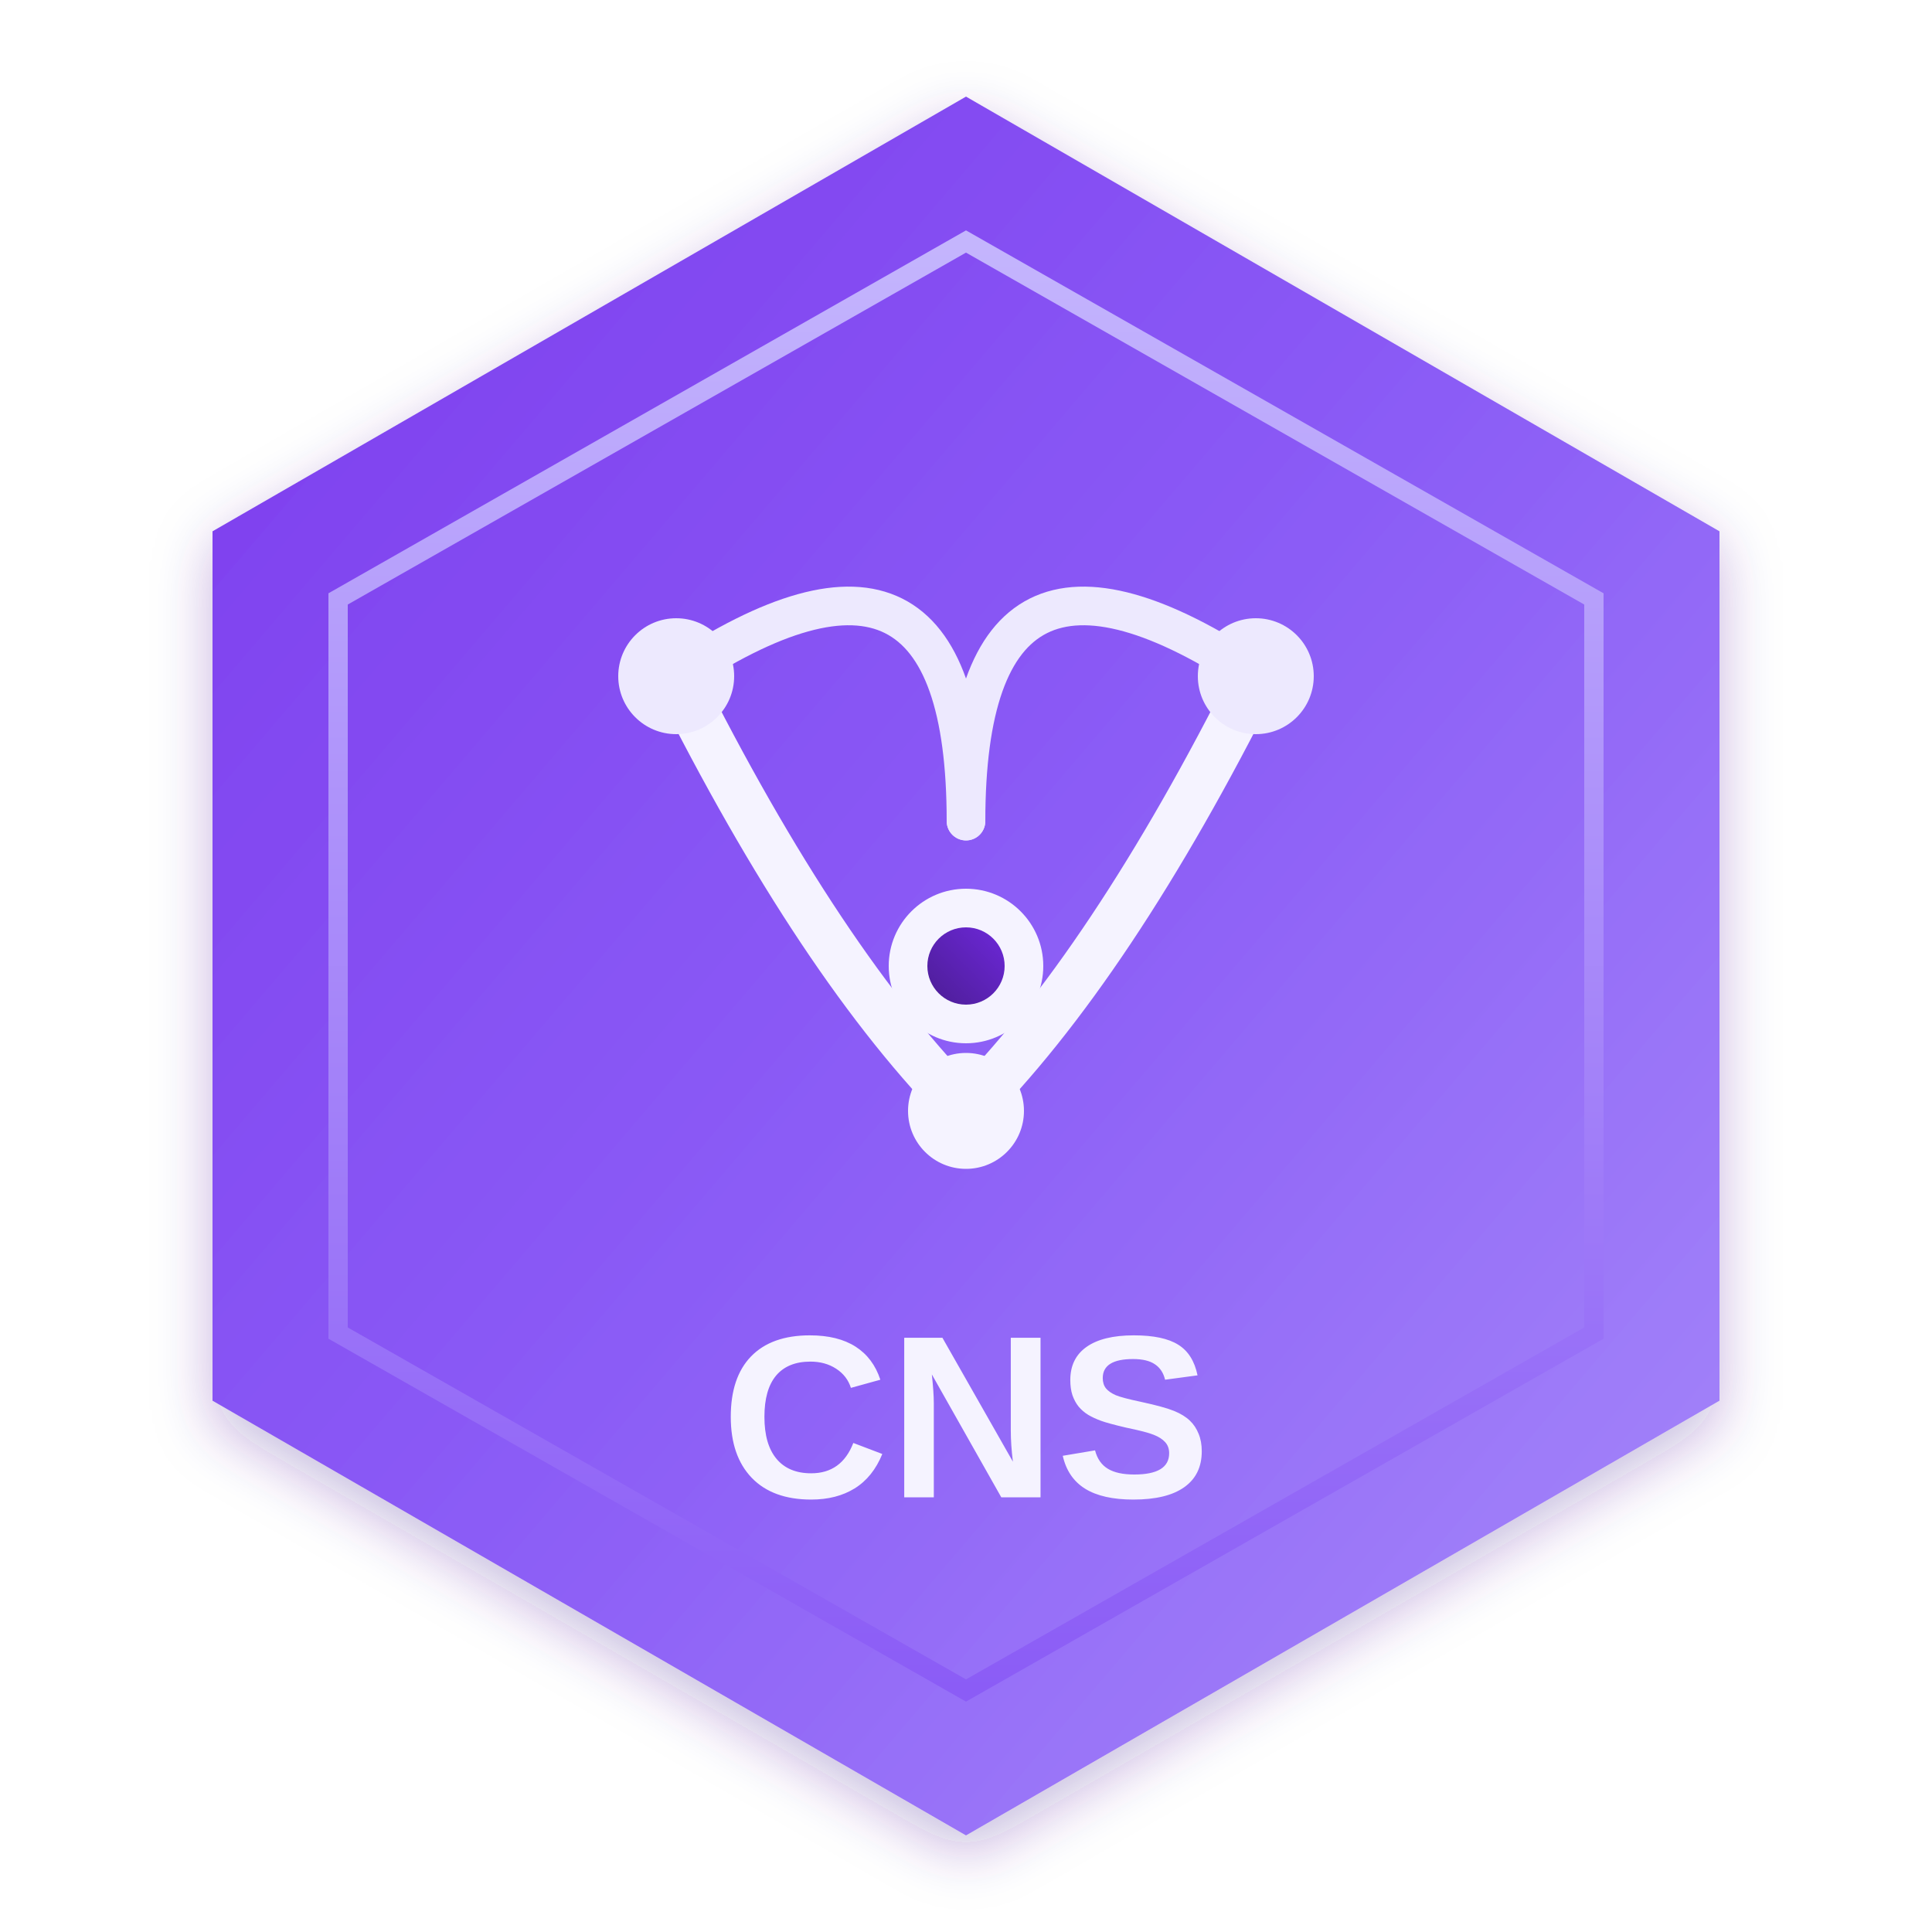
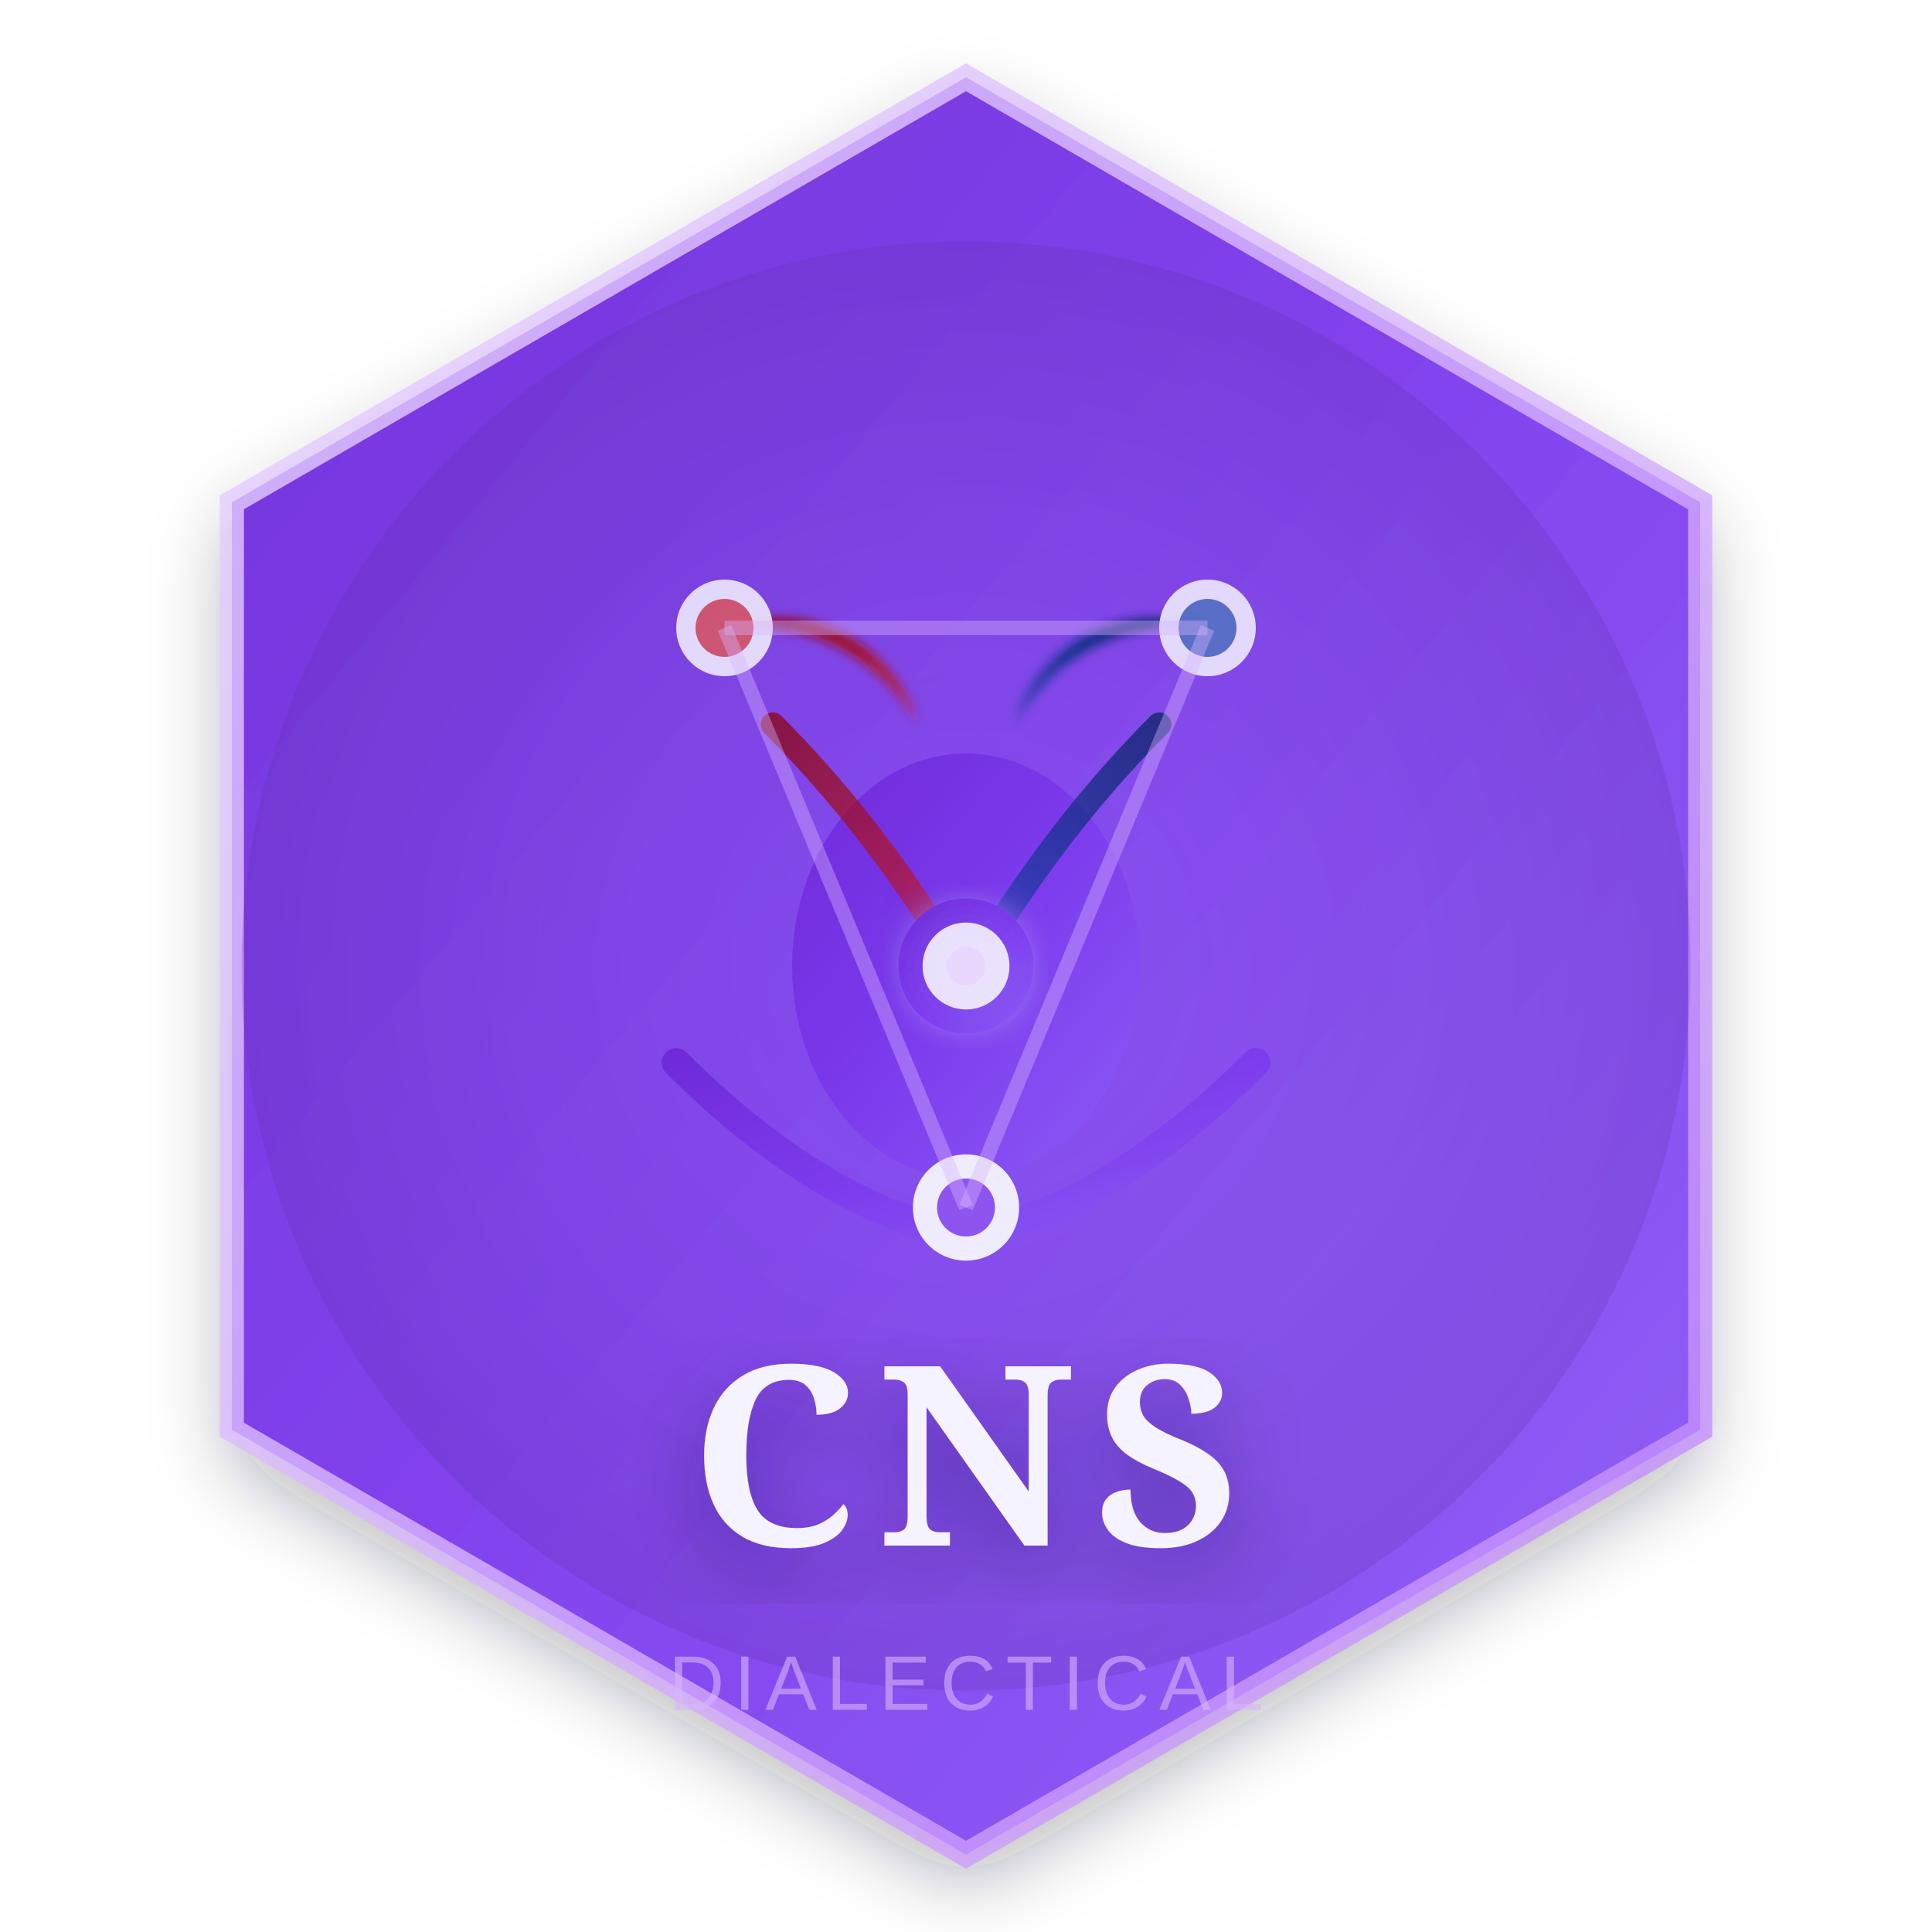
<svg xmlns="http://www.w3.org/2000/svg" viewBox="0 0 200 200" width="200" height="200">
  <defs>
+     <linearGradient id="thesisGradient" x1="0%" y1="0%" x2="100%" y2="100%">
+       <stop offset="0%" style="stop-color:#8B0000;stop-opacity:1" />
+       <stop offset="100%" style="stop-color:#C41E3A;stop-opacity:1" />
+     </linearGradient>
+     <linearGradient id="antithesisGradient" x1="100%" y1="0%" x2="0%" y2="100%">
+       <stop offset="0%" style="stop-color:#00205B;stop-opacity:1" />
+       <stop offset="100%" style="stop-color:#1E40AF;stop-opacity:1" />
+     </linearGradient>
    <linearGradient id="synthesisGradient" x1="0%" y1="0%" x2="100%" y2="100%">
-       <stop offset="0%" style="stop-color:#7C3AED;stop-opacity:1" />
-       <stop offset="50%" style="stop-color:#8B5CF6;stop-opacity:1" />
-       <stop offset="100%" style="stop-color:#A78BFA;stop-opacity:1" />
-     </linearGradient>
-     <linearGradient id="darkGradient" x1="0%" y1="100%" x2="100%" y2="0%">
-       <stop offset="0%" style="stop-color:#4C1D95;stop-opacity:1" />
-       <stop offset="100%" style="stop-color:#6D28D9;stop-opacity:1" />
-     </linearGradient>
-     <linearGradient id="accentGradient" x1="0%" y1="0%" x2="0%" y2="100%">
-       <stop offset="0%" style="stop-color:#C4B5FD;stop-opacity:1" />
+       <stop offset="0%" style="stop-color:#6D28D9;stop-opacity:1" />
+       <stop offset="50%" style="stop-color:#7C3AED;stop-opacity:1" />
      <stop offset="100%" style="stop-color:#8B5CF6;stop-opacity:1" />
    </linearGradient>
-     <filter id="shadow" x="-20%" y="-20%" width="140%" height="140%">
-       <feDropShadow dx="0" dy="2" stdDeviation="3" flood-color="#4C1D95" flood-opacity="0.3" />
+     <radialGradient id="depthGradient" cx="50%" cy="50%" r="60%">
+       <stop offset="0%" style="stop-color:#A78BFA;stop-opacity:0.4" />
+       <stop offset="100%" style="stop-color:#4C1D95;stop-opacity:0.8" />
+     </radialGradient>
+     <linearGradient id="borderGradient" x1="0%" y1="0%" x2="100%" y2="100%">
+       <stop offset="0%" style="stop-color:#E9D5FF;stop-opacity:1" />
+       <stop offset="50%" style="stop-color:#D8B4FE;stop-opacity:1" />
+       <stop offset="100%" style="stop-color:#C084FC;stop-opacity:1" />
+     </linearGradient>
+     <filter id="glow">
+       <feGaussianBlur stdDeviation="2" result="coloredBlur" />
+       <feMerge>
+         <feMergeNode in="coloredBlur" />
+         <feMergeNode in="SourceGraphic" />
+       </feMerge>
+     </filter>
+     <filter id="shadow" x="-30%" y="-30%" width="160%" height="160%">
+       <feDropShadow dx="0" dy="3" stdDeviation="4" flood-color="#1A1A2E" flood-opacity="0.35" />
+     </filter>
+     <filter id="softBlur">
+       <feGaussianBlur in="SourceGraphic" stdDeviation="0.5" />
    </filter>
  </defs>
-   <polygon points="100,10 178,55 178,145 100,190 22,145 22,55" fill="url(#synthesisGradient)" filter="url(#shadow)" />
-   <polygon points="100,25 165,62 165,138 100,175 35,138 35,62" fill="none" stroke="url(#accentGradient)" stroke-width="2" />
-   <path d="M 70,70 Q 100,50 100,85" fill="none" stroke="#EDE9FE" stroke-width="4" stroke-linecap="round" />
-   <path d="M 130,70 Q 100,50 100,85" fill="none" stroke="#EDE9FE" stroke-width="4" stroke-linecap="round" />
-   <path d="M 70,70 Q 85,100 100,115 Q 115,100 130,70" fill="none" stroke="#F5F3FF" stroke-width="5" stroke-linecap="round" />
-   <circle cx="100" cy="100" r="8" fill="#F5F3FF" />
-   <circle cx="100" cy="100" r="4" fill="url(#darkGradient)" />
-   <circle cx="70" cy="70" r="6" fill="#EDE9FE" />
-   <circle cx="130" cy="70" r="6" fill="#EDE9FE" />
-   <circle cx="100" cy="115" r="6" fill="#F5F3FF" />
-   <text x="100" y="155" font-family="Arial, Helvetica, sans-serif" font-size="24" font-weight="bold" fill="#F5F3FF" text-anchor="middle">CNS</text>
+   <polygon points="100,8 176,52 176,148 100,192 24,148 24,52" fill="url(#synthesisGradient)" filter="url(#shadow)" opacity="0.95" />
+   <polygon points="100,8 176,52 176,148 100,192 24,148 24,52" fill="none" stroke="url(#borderGradient)" stroke-width="2.5" opacity="0.8" />
+   <circle cx="100" cy="100" r="75" fill="url(#depthGradient)" opacity="0.3" />
+   <path d="M 75,65 A 20,20 0 0,1 95,75 A 15,15 0 0,0 75,65" fill="url(#thesisGradient)" filter="url(#softBlur)" opacity="0.9" />
+   <path d="M 125,65 A 20,20 0 0,0 105,75 A 15,15 0 0,1 125,65" fill="url(#antithesisGradient)" filter="url(#softBlur)" opacity="0.9" />
+   <ellipse cx="100" cy="100" rx="18" ry="22" fill="url(#synthesisGradient)" opacity="0.95" />
+   <path d="M 70,110 Q 85,125 100,128 Q 115,125 130,110" fill="none" stroke="url(#synthesisGradient)" stroke-width="3" stroke-linecap="round" opacity="0.9" />
+   <path d="M 80,75 Q 90,85 98,98" fill="none" stroke="url(#thesisGradient)" stroke-width="2.5" stroke-linecap="round" opacity="0.7" />
+   <path d="M 120,75 Q 110,85 102,98" fill="none" stroke="url(#antithesisGradient)" stroke-width="2.5" stroke-linecap="round" opacity="0.7" />
+   <g filter="url(#glow)">
+     <circle cx="100" cy="100" r="7" fill="url(#synthesisGradient)" opacity="0.95" />
+     <circle cx="100" cy="100" r="4.5" fill="#F5F3FF" opacity="0.9" />
+     <circle cx="100" cy="100" r="2" fill="#E9D5FF" opacity="0.8" />
+   </g>
+   <circle cx="75" cy="65" r="5" fill="#EDE9FE" opacity="0.9" />
+   <circle cx="75" cy="65" r="3" fill="#C41E3A" opacity="0.7" />
+   <circle cx="125" cy="65" r="5" fill="#EDE9FE" opacity="0.9" />
+   <circle cx="125" cy="65" r="3" fill="#1E40AF" opacity="0.7" />
+   <circle cx="100" cy="125" r="5.5" fill="#F5F3FF" opacity="0.95" />
+   <circle cx="100" cy="125" r="3" fill="#7C3AED" opacity="0.85" />
+   <line x1="75" y1="65" x2="125" y2="65" stroke="#D8B4FE" stroke-width="1.5" opacity="0.4" />
+   <line x1="75" y1="65" x2="100" y2="125" stroke="#D8B4FE" stroke-width="1.5" opacity="0.4" />
+   <line x1="125" y1="65" x2="100" y2="125" stroke="#D8B4FE" stroke-width="1.5" opacity="0.4" />
+   <text x="100" y="160" font-family="Georgia, serif" font-size="26" font-weight="bold" fill="#F5F3FF" text-anchor="middle" letter-spacing="2" filter="url(#shadow)">CNS</text>
+   <text x="100" y="177" font-family="Arial, sans-serif" font-size="8" fill="#D8B4FE" text-anchor="middle" letter-spacing="1" opacity="0.6">DIALECTICAL</text>
</svg>
